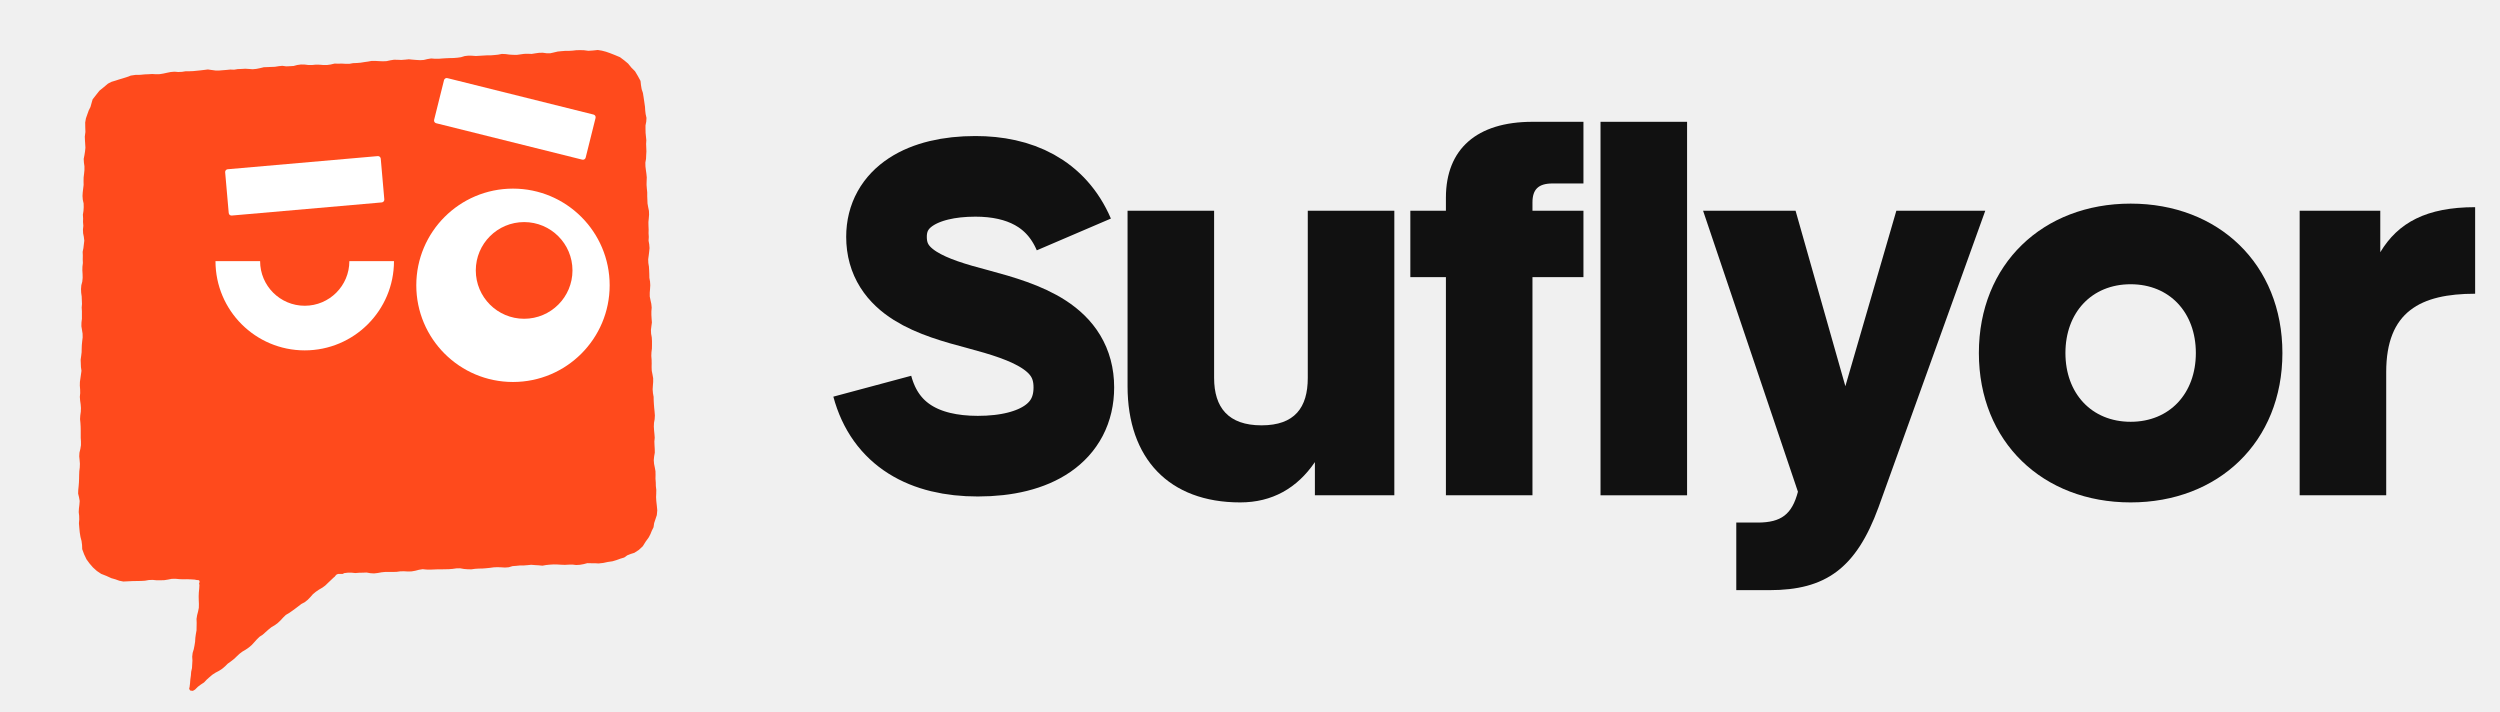
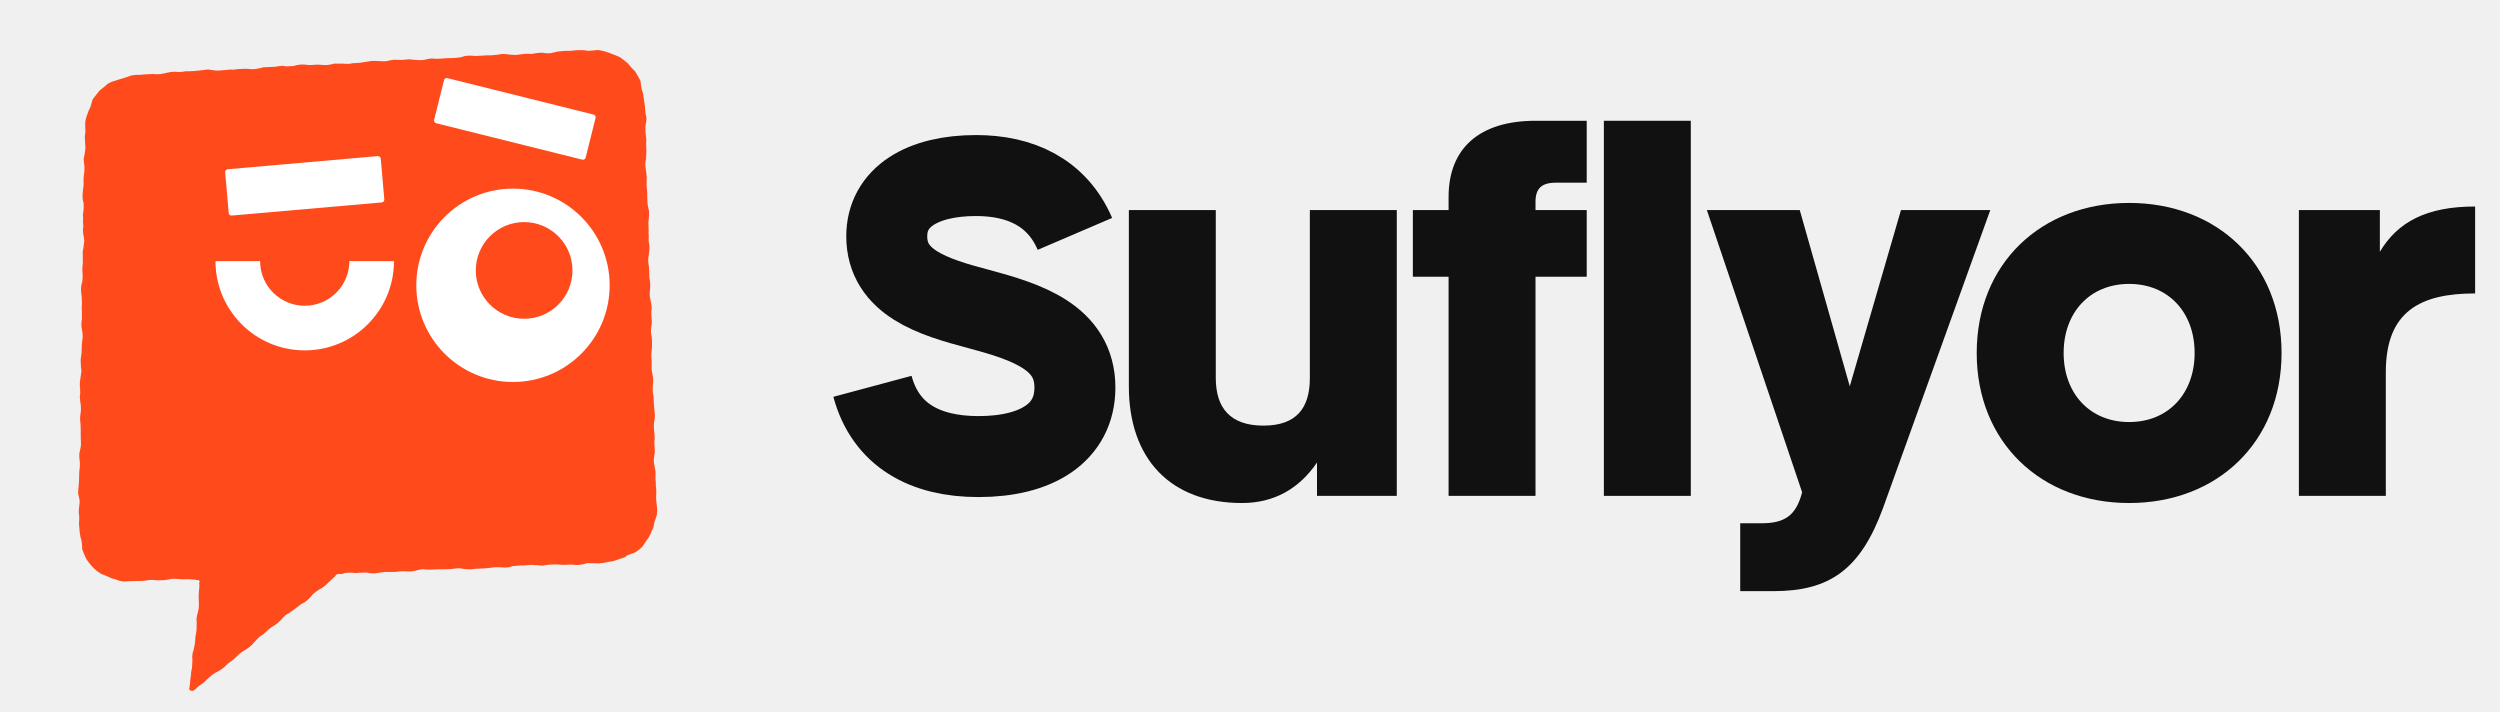
<svg xmlns="http://www.w3.org/2000/svg" viewBox="12 14 604 172">
  <g transform="scale(0.19531)">
    <g transform="translate(512 512) scale(.92) translate(-505 -525)">
      <path d="M129.3 230.0 L130.1 223.8 L129.9 217.4 L129.8 211.1 L130.8 205.5 L132.7 200.1 L134.6 194.8 L136.9 190.2 L138.3 185.2 L139.8 180.0 L144.4 174.1 L149.0 168.3 L154.8 163.6 L160.5 158.8 L165.2 156.4 L170.2 154.9 L175.1 153.3 L180.5 151.7 L185.9 150.0 L191.2 148.0 L197.4 147.1 L203.7 147.0 L209.9 146.4 L214.9 146.2 L219.9 145.9 L225.0 146.2 L230.0 146.1 L234.9 145.3 L239.9 144.2 L244.9 143.2 L249.9 142.8 L254.9 143.2 L259.9 143.0 L264.9 142.2 L269.9 142.2 L274.9 142.0 L279.9 141.5 L284.9 141.0 L289.9 140.4 L294.8 139.8 L299.9 140.5 L305.0 141.2 L310.0 141.2 L315.0 140.8 L320.0 140.4 L324.9 139.9 L330.0 140.1 L334.9 139.3 L340.0 139.1 L345.0 138.8 L350.0 139.1 L355.0 139.5 L360.0 139.0 L365.0 138.0 L369.9 136.8 L374.9 136.6 L379.9 136.4 L384.9 136.2 L389.9 135.4 L394.9 134.9 L400.0 135.6 L405.0 135.4 L410.0 135.1 L414.9 133.8 L419.9 133.1 L424.9 133.2 L430.0 133.8 L435.0 133.8 L440.0 133.3 L445.0 133.4 L450.0 133.8 L455.0 133.8 L460.0 133.1 L465.0 131.9 L470.0 132.0 L475.0 131.9 L480.0 132.2 L485.1 132.2 L490.0 131.3 L495.0 131.1 L500.0 130.7 L505.0 129.9 L510.0 129.2 L514.9 128.3 L520.0 128.3 L525.0 128.6 L530.0 128.8 L535.0 128.6 L540.0 127.5 L545.0 126.7 L550.0 126.8 L555.0 127.0 L560.0 126.6 L565.0 126.1 L570.0 126.6 L575.1 127.0 L580.1 127.3 L585.1 127.0 L590.1 125.8 L595.0 125.0 L600.1 125.4 L605.1 125.4 L610.1 125.0 L615.1 124.7 L620.1 124.5 L625.1 124.4 L630.1 124.0 L635.1 123.3 L640.0 121.8 L645.0 121.2 L650.0 121.3 L655.0 121.7 L660.0 121.4 L665.0 121.1 L670.0 120.8 L675.1 120.8 L680.1 120.4 L685.0 119.9 L690.0 118.9 L695.0 119.1 L700.1 119.8 L705.1 120.1 L710.1 120.2 L715.1 119.5 L720.1 118.8 L725.1 118.7 L730.1 118.9 L735.1 118.1 L740.1 117.4 L745.1 117.3 L750.2 118.0 L755.2 118.0 L760.1 116.9 L765.1 115.7 L770.1 115.2 L775.1 114.8 L780.1 114.8 L785.1 114.5 L790.1 113.9 L795.1 113.8 L800.1 113.9 L806.4 114.7 L812.6 114.3 L819.0 113.6 L824.5 114.5 L829.9 115.9 L835.1 117.7 L842.0 120.4 L848.9 123.3 L854.5 127.5 L859.8 131.9 L864.2 137.3 L869.1 142.2 L872.9 148.6 L876.5 155.2 L877.1 160.8 L878.0 166.2 L879.7 171.4 L880.7 177.6 L881.6 183.7 L882.5 190.0 L882.8 195.0 L883.4 199.9 L884.5 204.9 L884.2 209.9 L883.2 215.0 L883.2 220.0 L883.3 225.0 L883.8 230.0 L884.3 235.0 L884.0 240.0 L884.2 245.0 L884.4 250.0 L884.1 255.0 L883.9 260.0 L883.0 265.0 L883.1 270.0 L883.7 275.0 L884.4 280.0 L884.9 285.0 L884.7 290.0 L884.6 295.0 L885.0 300.0 L885.5 305.0 L885.5 310.0 L885.7 315.0 L885.9 320.0 L886.8 325.0 L887.8 329.9 L888.0 334.9 L887.6 340.0 L887.1 345.0 L887.2 350.0 L887.4 355.0 L887.3 360.0 L887.6 365.0 L887.3 370.0 L888.2 375.0 L888.6 380.0 L888.1 385.0 L887.5 390.0 L886.8 395.0 L887.0 400.0 L887.8 405.0 L888.1 410.0 L888.3 415.0 L888.4 420.0 L889.3 425.0 L889.6 430.0 L889.3 435.0 L888.9 440.0 L888.9 445.0 L889.9 450.0 L891.0 455.0 L891.5 460.0 L891.1 465.0 L891.1 470.0 L891.4 475.0 L891.8 480.0 L891.1 485.0 L890.5 490.0 L890.7 495.0 L891.6 500.0 L891.9 505.0 L891.9 510.0 L891.8 515.0 L891.2 520.0 L891.0 525.0 L891.4 530.0 L891.5 535.0 L891.4 540.0 L891.6 545.0 L892.6 550.0 L893.5 555.0 L893.5 560.0 L893.1 565.0 L892.8 570.0 L893.2 575.0 L894.1 580.0 L894.2 585.0 L894.5 590.0 L894.9 595.0 L895.4 600.0 L895.8 605.0 L895.5 610.0 L894.6 615.0 L894.4 620.0 L894.7 625.0 L895.2 630.0 L895.6 635.0 L895.1 640.0 L895.3 645.0 L895.6 650.0 L895.7 655.0 L894.8 660.1 L894.3 665.1 L894.7 670.1 L895.7 675.0 L896.6 680.0 L896.7 685.0 L896.6 690.0 L897.0 695.0 L897.1 700.0 L897.7 705.0 L897.6 710.0 L897.4 715.0 L897.7 720.0 L898.4 726.3 L899.0 732.6 L898.4 739.0 L896.6 744.4 L894.8 749.8 L894.0 755.3 L891.7 759.9 L889.8 764.6 L887.5 769.0 L883.3 774.8 L879.5 780.9 L874.2 785.8 L868.2 789.7 L863.4 791.2 L858.6 793.1 L854.6 796.0 L849.3 797.6 L844.1 799.5 L838.7 801.1 L832.5 802.0 L826.4 803.3 L820.1 804.0 L815.0 803.7 L810.0 803.7 L805.0 803.6 L800.0 804.9 L795.0 805.8 L789.9 806.1 L784.9 805.5 L779.8 805.6 L774.8 805.9 L769.8 805.7 L764.7 805.4 L759.7 805.3 L754.7 805.6 L749.6 806.1 L744.6 807.0 L739.6 806.5 L734.5 806.2 L729.5 805.8 L724.4 806.3 L719.4 806.7 L714.4 806.7 L709.4 807.2 L704.3 807.6 L699.4 809.1 L694.3 809.5 L689.3 809.2 L684.2 809.0 L679.2 809.2 L674.2 809.9 L669.2 810.4 L664.2 810.8 L659.1 810.9 L654.1 811.2 L649.1 811.9 L644.0 811.8 L639.0 811.4 L633.9 810.5 L628.9 810.6 L623.9 811.3 L618.8 811.7 L613.8 811.8 L608.8 811.9 L603.7 811.9 L598.7 812.1 L593.7 812.3 L588.6 812.2 L583.6 811.7 L578.6 812.5 L573.6 813.8 L568.6 814.7 L563.5 814.8 L558.5 814.5 L553.5 814.6 L548.4 815.3 L543.4 815.4 L538.4 815.4 L533.3 815.4 L528.3 815.9 L523.3 816.8 L518.3 817.4 L513.2 817.1 L508.2 816.2 L503.1 816.4 L498.1 816.5 L493.1 816.9 L488.0 816.4 L483.0 816.4 L478.0 817.0 L476.1 818.1 L474.1 818.1 L472.1 818.1 L470.0 818.1 L468.1 818.7 L466.6 820.1 L465.3 821.8 L463.8 823.0 L460.1 826.5 L456.4 830.0 L452.7 833.6 L448.6 836.6 L444.1 839.2 L439.9 842.1 L436.0 845.3 L432.6 849.2 L429.0 852.9 L425.0 856.1 L420.4 858.5 L416.4 861.6 L412.3 864.7 L408.2 867.7 L404.0 870.6 L399.6 873.2 L395.9 876.8 L392.4 880.6 L388.7 884.1 L384.6 887.1 L380.2 889.7 L376.2 892.9 L372.4 896.3 L368.6 899.7 L364.3 902.5 L360.6 906.1 L357.2 909.9 L353.7 913.7 L349.8 917.0 L345.6 919.9 L341.2 922.5 L337.1 925.6 L333.4 929.1 L329.7 932.6 L325.7 935.7 L321.5 938.7 L317.9 942.3 L314.0 945.6 L309.7 948.4 L305.1 950.8 L300.8 953.6 L296.9 956.9 L293.1 960.3 L289.6 964.0 L285.3 966.8 L281.2 969.9 L277.6 973.5 L275.7 974.7 L274.2 975.3 L273.1 975.2 L272.7 975.0 L271.6 975.1 L270.4 974.1 L269.6 972.3 L270.2 970.0 L270.8 964.9 L271.2 959.8 L271.9 954.8 L272.3 949.7 L273.4 944.7 L273.7 939.6 L274.0 934.5 L273.7 929.3 L274.3 924.2 L275.8 919.3 L276.8 914.2 L277.6 909.2 L277.9 904.1 L278.6 899.0 L279.5 894.0 L279.6 888.9 L279.7 883.8 L279.5 878.6 L280.3 873.6 L281.6 868.6 L282.6 863.6 L282.7 858.4 L282.5 853.3 L282.4 848.2 L282.6 843.1 L283.1 838.0 L283.4 832.9 L282.9 831.2 L283.4 829.7 L283.6 828.1 L283.0 826.8 L281.7 826.3 L280.2 826.3 L278.8 826.1 L277.0 825.7 L271.9 825.4 L266.7 825.2 L261.6 825.3 L256.4 825.1 L251.3 824.6 L246.1 824.7 L241.0 825.7 L235.9 826.5 L230.8 826.6 L225.6 826.6 L220.5 826.1 L215.3 826.3 L210.2 827.2 L205.1 827.5 L200.0 827.6 L193.7 827.7 L187.4 828.0 L181.1 828.3 L175.6 827.2 L170.3 825.3 L165.0 823.8 L158.2 820.7 L151.3 818.0 L145.5 814.1 L140.3 809.4 L135.7 804.1 L131.6 798.5 L128.4 791.8 L125.8 784.8 L125.6 779.2 L124.9 773.8 L123.5 768.5 L122.5 762.4 L121.9 756.2 L121.4 750.0 L121.8 745.0 L121.7 740.0 L121.1 735.0 L121.4 730.0 L122.0 725.0 L122.4 720.0 L121.5 715.0 L120.3 710.0 L120.5 705.0 L121.0 700.0 L121.4 695.0 L121.6 690.0 L121.7 685.0 L121.9 680.0 L122.5 675.0 L122.7 670.0 L122.3 665.0 L121.8 660.0 L122.1 655.0 L123.3 650.0 L124.1 645.0 L124.1 640.0 L123.8 635.0 L123.8 630.0 L123.8 625.0 L123.7 620.0 L123.4 615.0 L122.9 610.0 L123.2 605.0 L123.9 600.0 L124.1 595.0 L123.7 590.0 L123.0 585.0 L122.6 580.0 L123.1 575.0 L123.0 570.0 L122.6 565.0 L122.7 560.0 L123.4 555.0 L124.1 550.0 L124.8 545.0 L124.1 540.0 L123.9 535.0 L123.7 530.0 L124.4 525.0 L125.0 520.0 L125.1 515.0 L125.3 510.0 L125.8 505.0 L126.4 500.0 L126.3 495.0 L125.5 490.0 L124.7 485.0 L124.8 480.0 L125.4 475.0 L125.4 470.0 L125.4 465.0 L125.1 460.0 L125.5 455.0 L125.3 450.0 L125.1 445.0 L124.4 440.0 L124.2 435.0 L124.6 430.0 L125.9 425.0 L126.4 420.0 L126.3 415.0 L126.0 410.0 L126.1 405.0 L126.7 400.0 L126.5 395.0 L126.6 390.0 L126.4 385.0 L127.4 380.0 L128.0 375.0 L128.6 370.0 L128.0 365.0 L127.0 360.0 L126.8 355.0 L127.3 350.0 L126.9 345.0 L127.0 340.0 L126.7 335.0 L127.5 330.0 L127.8 325.0 L127.7 320.0 L126.6 315.0 L126.2 310.0 L126.5 305.0 L127.1 300.0 L127.7 295.0 L127.6 290.0 L127.7 285.0 L128.3 280.0 L128.8 275.0 L128.8 270.0 L128.1 265.0 L127.8 260.0 L128.8 255.0 L129.6 250.0 L130.1 245.0 L129.8 240.0 L129.5 235.0Z" fill="#FF4A1C" />
      <g transform="translate(565 385) scale(1.25)">
        <path d="M-208 10 A96 96 0 0 0 -16 10 L-64 10 A48 48 0 0 1 -160 10Z" fill="#FFFFFF" />
        <circle cx="112" cy="36" r="104" fill="#FFFFFF" />
        <circle cx="124" cy="20" r="52" fill="#FF4A1C" />
        <rect x="-196" y="-96" width="168" height="50" rx="3" transform="rotate(-5 -112 -71)" fill="#FFFFFF" />
        <rect x="30" y="-168" width="168" height="50" rx="3" transform="rotate(14 114 -143)" fill="#FFFFFF" />
      </g>
    </g>
  </g>
-   <g transform="translate(212 41.28) scale(0.14323) translate(10 165)">
+   <g transform="translate(212 41.02) scale(0.14385) translate(10 165)">
    <g transform="translate(3.0 0)">
      <path d="M402 40 C372 -30 310 -58 236 -58 C146 -58 86 -22 86 44 C86 122 164 146 240 166 C322 188 402 214 402 298 C402 374 338 414 240 414 C150 414 84 378 62 296" fill="none" stroke="#111111" stroke-width="136" />
    </g>
    <g transform="translate(495.6 0)">
      <path d="M0 0H146V282C146 332 170 362 226 362C282 362 304 332 304 282V0H450V480H316V424C286 468 244 492 190 492C70 492 0 418 0 296Z" fill="#111111" />
    </g>
    <g transform="translate(972.6 0)">
      <path d="M60 480V112H0V0H60V-22C60 -104 112 -150 206 -150H292V-46H240C216 -46 206 -36 206 -14V0H292V112H206V480Z" fill="#111111" />
    </g>
    <g transform="translate(1293.4 0)">
      <rect x="0" y="-150" width="146" height="630" fill="#111111" />
    </g>
    <g transform="translate(1466.4 0)">
      <path d="M0 0H156L240 296L326 0H476L296 500C258 604 206 640 112 640H56V526H92C132 526 150 512 160 474Z" fill="#111111" />
    </g>
-     <g transform="translate(1931.6 0)">
+     <g transform="translate(1919.6 0)">
      <path fill-rule="evenodd" d="M256 -12C404 -12 512 90 512 240C512 390 404 492 256 492C108 492 0 390 0 240C0 90 108 -12 256 -12ZM256 124C190 124 146 172 146 240C146 308 190 356 256 356C322 356 366 308 366 240C366 172 322 124 256 124Z" fill="#111111" />
    </g>
-     <g transform="translate(2472.7 0)">
+     <g transform="translate(2460.7 0)">
      <path d="M0 0H136V70C166 20 214 -6 296 -6V140C204 140 146 170 146 272V480H0Z" fill="#111111" />
    </g>
  </g>
</svg>
